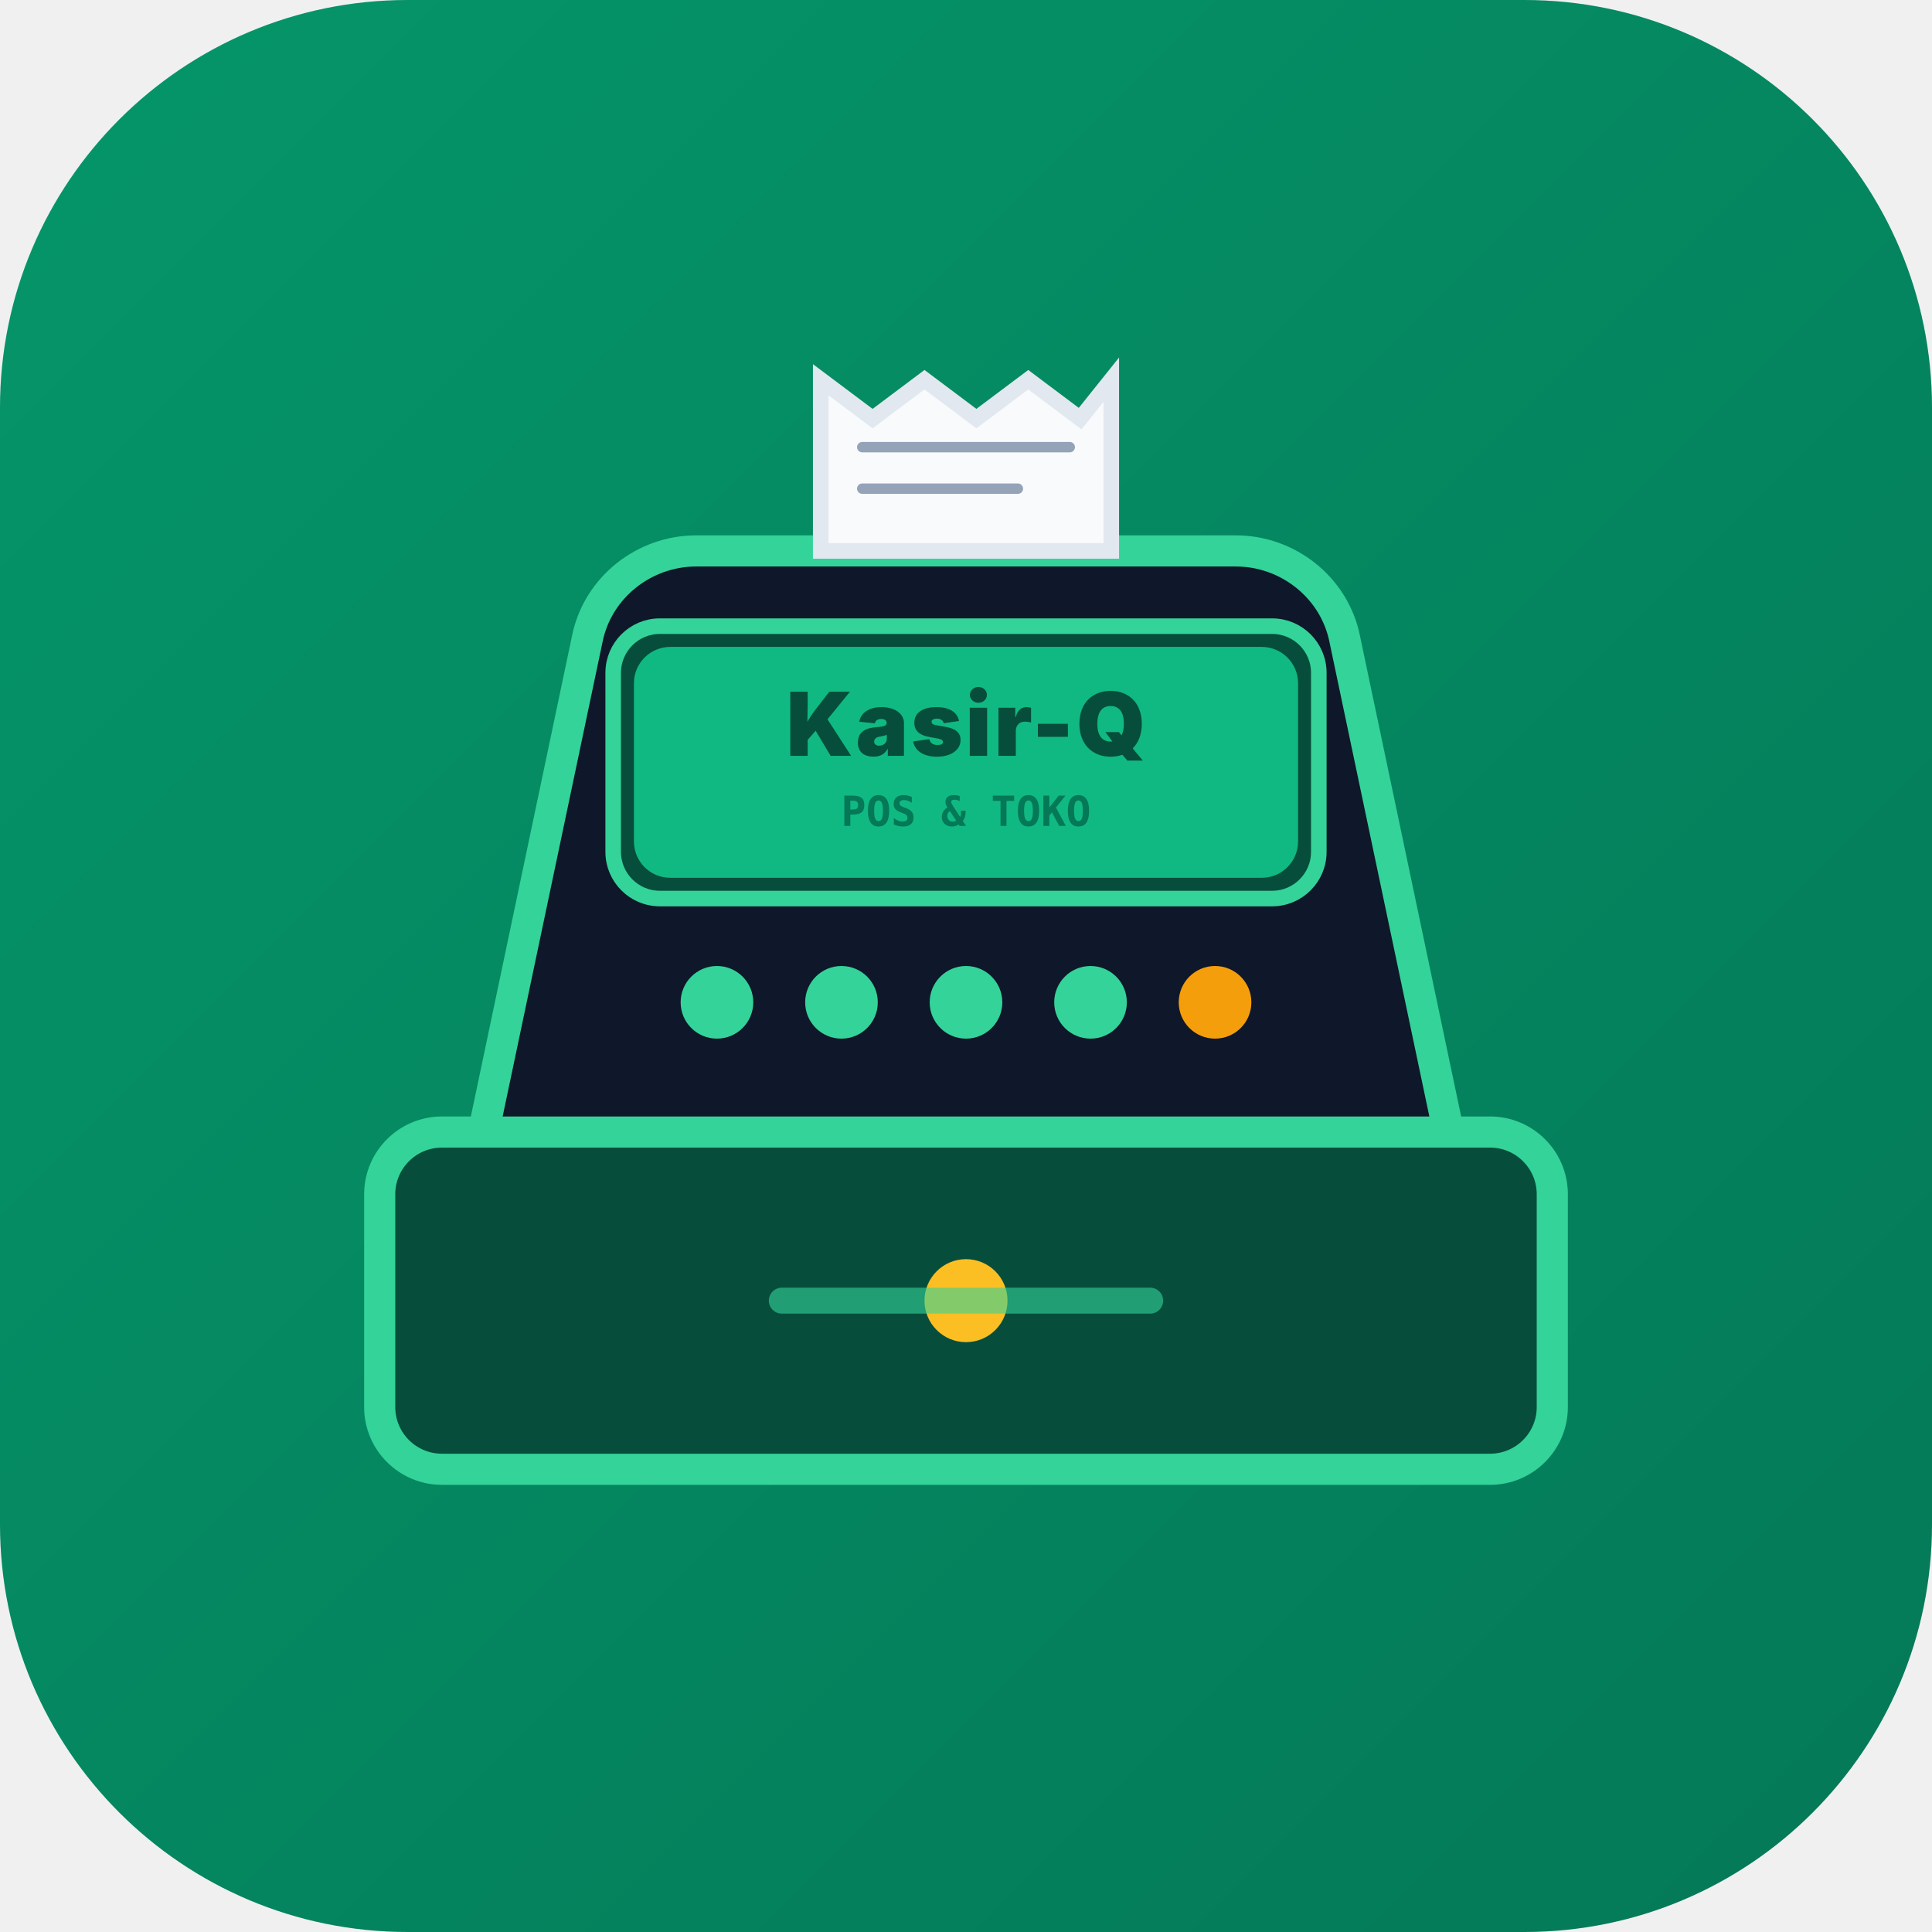
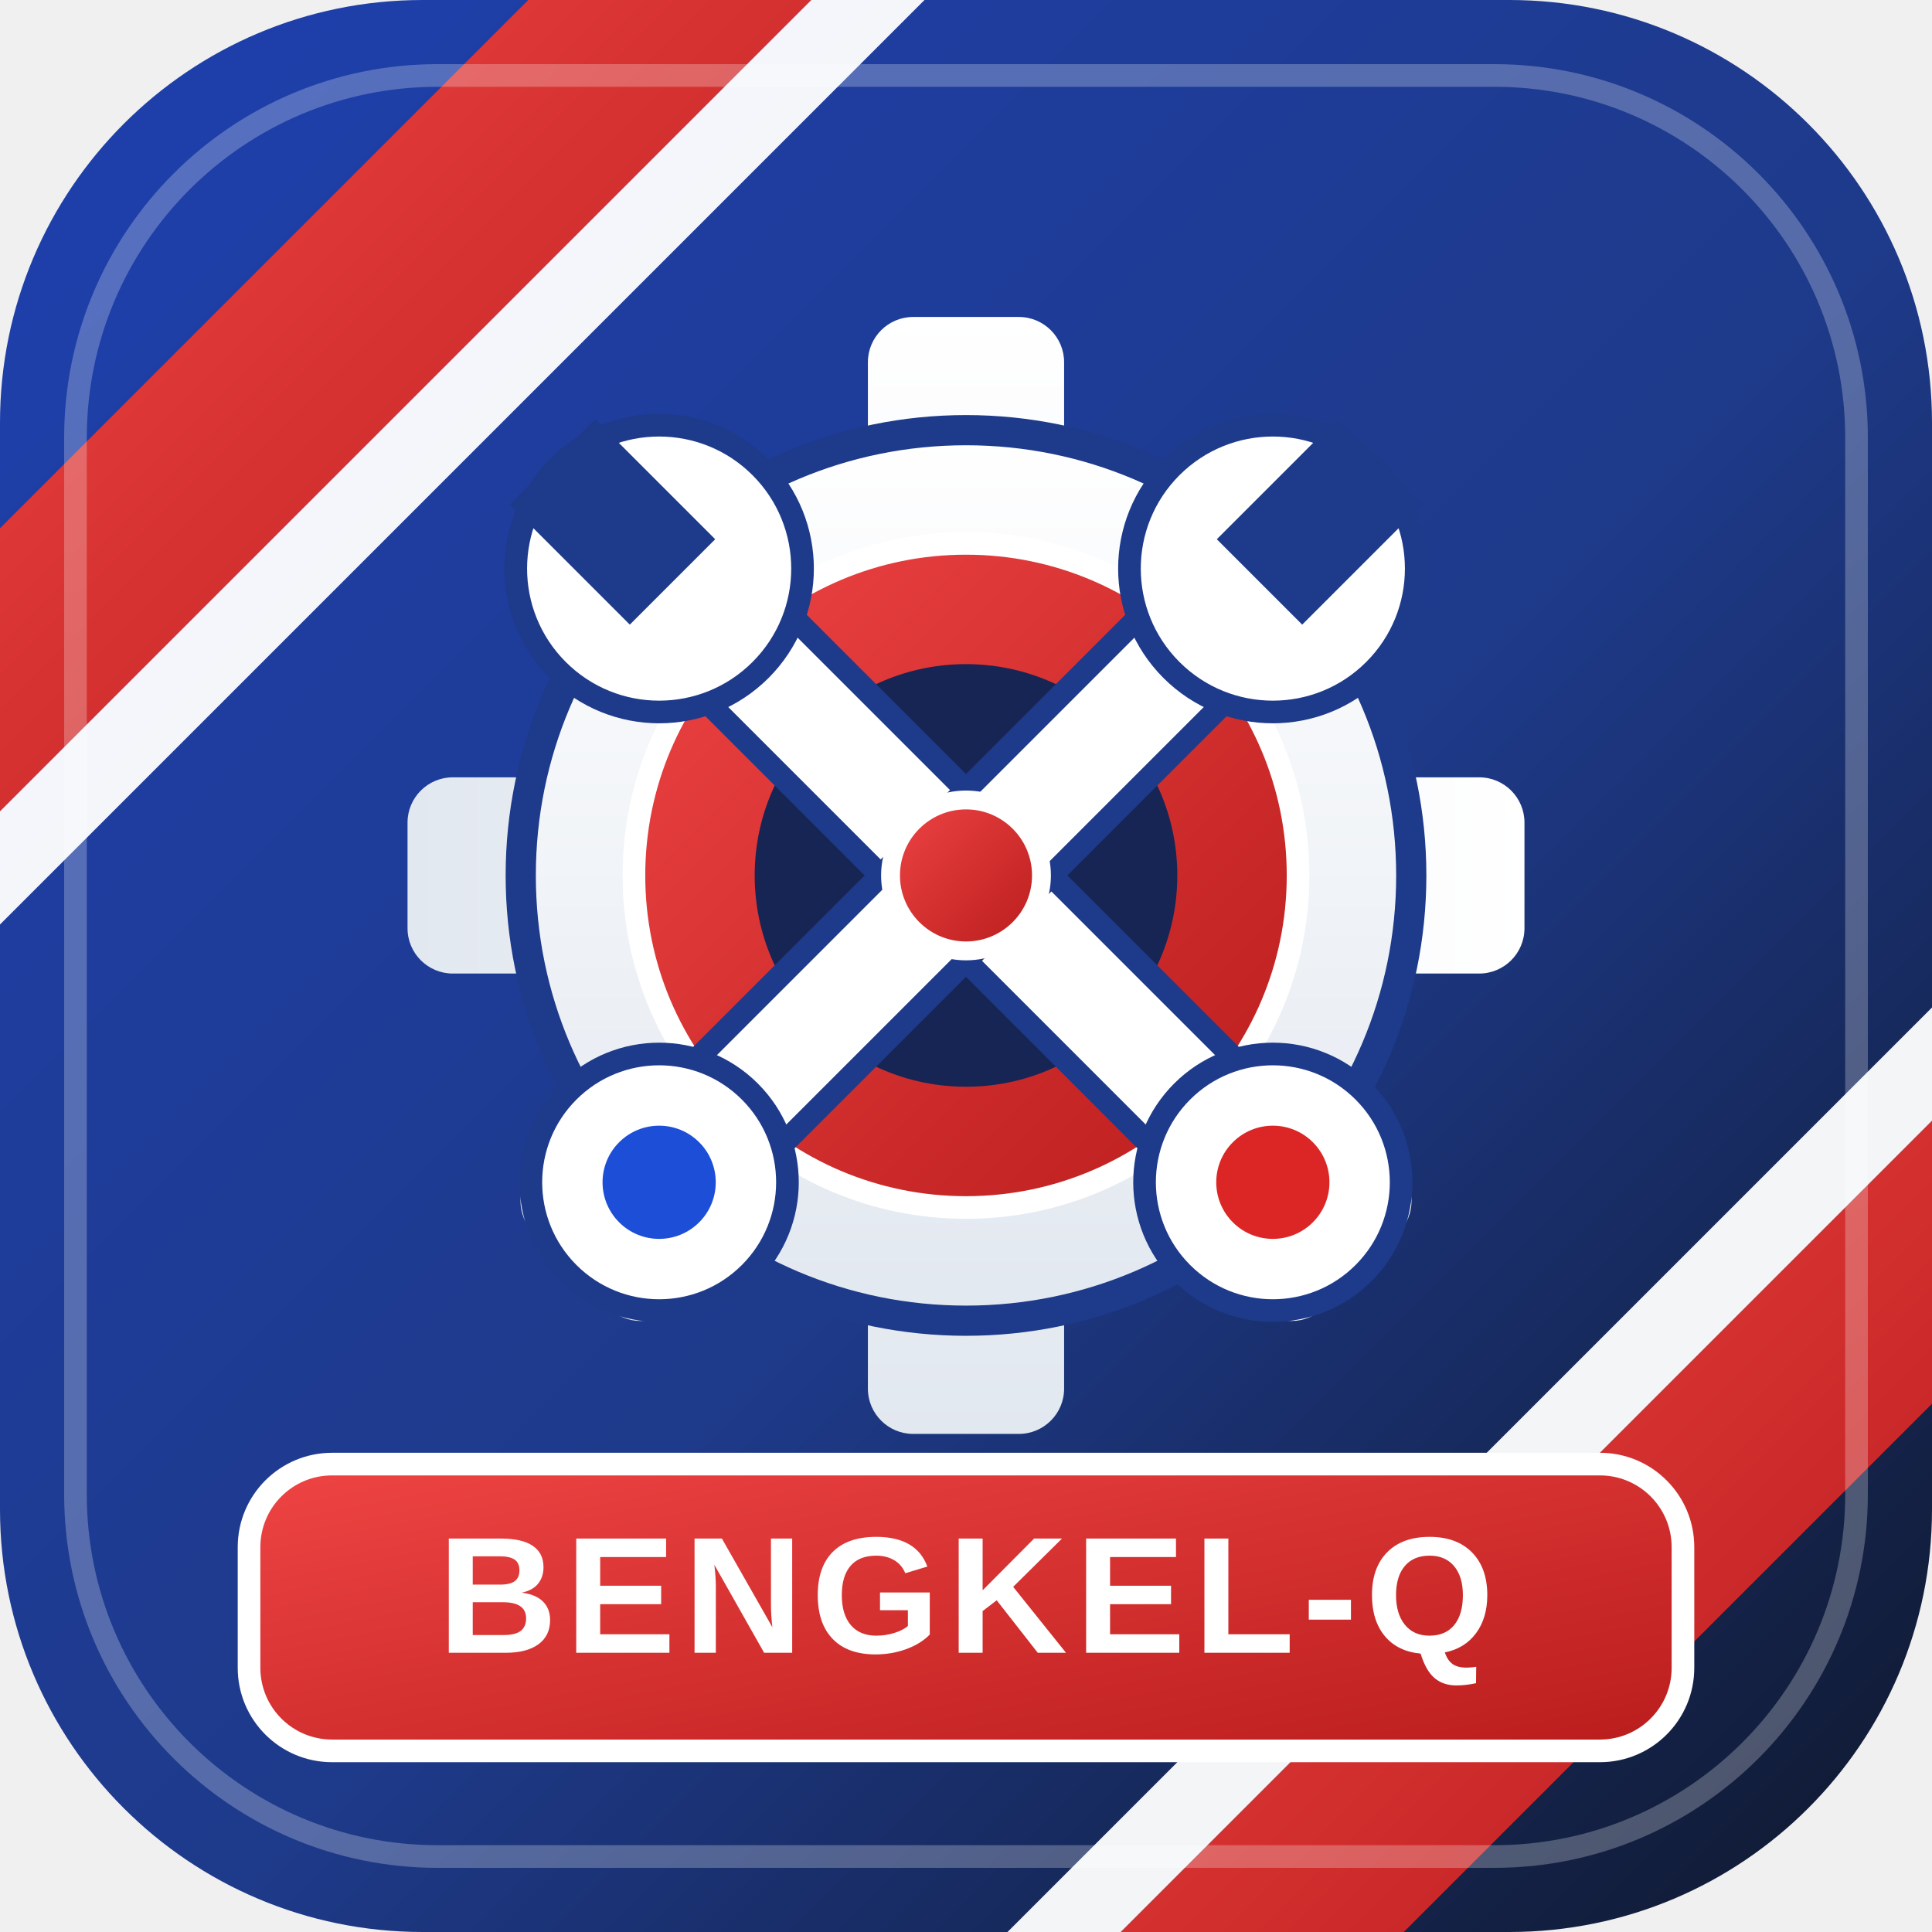
<svg xmlns="http://www.w3.org/2000/svg" viewBox="0 0 512 512" width="512" height="512">
  <defs>
-     <linearGradient id="bg" x1="0%" y1="0%" x2="100%" y2="100%">
-       <stop offset="0%" stop-color="#059669" />
-       <stop offset="100%" stop-color="#047857" />
+     <linearGradient id="bgBlue" x1="0%" y1="0%" x2="100%" y2="100%">
+       <stop offset="0%" stop-color="#1e40af" />
+       <stop offset="55%" stop-color="#1e3a8a" />
+       <stop offset="100%" stop-color="#0f172a" />
    </linearGradient>
-     <linearGradient id="accent" x1="0%" y1="0%" x2="100%" y2="100%">
-       <stop offset="0%" stop-color="#34d399" />
-       <stop offset="100%" stop-color="#10b981" />
+     <linearGradient id="racingRed" x1="0%" y1="0%" x2="100%" y2="100%">
+       <stop offset="0%" stop-color="#ef4444" />
+       <stop offset="100%" stop-color="#b91c1c" />
+     </linearGradient>
+     <linearGradient id="steelWhite" x1="0%" y1="0%" x2="0%" y2="100%">
+       <stop offset="0%" stop-color="#ffffff" />
+       <stop offset="100%" stop-color="#e2e8f0" />
    </linearGradient>
  </defs>
-   <rect width="512" height="512" rx="108" fill="url(#bg)" />
-   <g transform="translate(80, 80) scale(0.6875)">
-     <rect x="30" y="320" width="452" height="130" rx="24" fill="#064e3b" stroke="#34d399" stroke-width="12" />
-     <circle cx="256" cy="385" r="16" fill="#fbbf24" />
-     <rect x="180" y="380" width="152" height="10" rx="5" fill="#34d399" opacity="0.6" />
-     <path d="M70 320 L110 130 C114 110 132 96 152 96 L360 96 C380 96 398 110 402 130 L442 320 Z" fill="#0f172a" stroke="#34d399" stroke-width="12" />
-     <rect x="120" y="125" width="272" height="105" rx="18" fill="#064e3b" stroke="#34d399" stroke-width="6" />
-     <rect x="128" y="133" width="256" height="89" rx="14" fill="#10b981" />
-     <text x="256" y="175" font-family="Plus Jakarta Sans, system-ui, -apple-system, sans-serif" font-size="34" font-weight="900" fill="#064e3b" text-anchor="middle" letter-spacing="1">Kasir-Q</text>
-     <text x="256" y="202" font-family="JetBrains Mono, monospace" font-size="16" font-weight="700" fill="#047857" text-anchor="middle">POS &amp; TOKO</text>
-     <circle cx="160" cy="270" r="14" fill="#34d399" />
-     <circle cx="208" cy="270" r="14" fill="#34d399" />
-     <circle cx="256" cy="270" r="14" fill="#34d399" />
-     <circle cx="304" cy="270" r="14" fill="#34d399" />
-     <circle cx="352" cy="270" r="14" fill="#f59e0b" />
-     <path d="M200 96 L200 30 L220 45 L240 30 L260 45 L280 30 L300 45 L312 30 L312 96 Z" fill="#f8fafc" stroke="#e2e8f0" stroke-width="6" />
-     <line x1="216" y1="56" x2="296" y2="56" stroke="#94a3b8" stroke-width="4" stroke-linecap="round" />
-     <line x1="216" y1="72" x2="276" y2="72" stroke="#94a3b8" stroke-width="4" stroke-linecap="round" />
+   <rect width="512" height="512" rx="112" fill="url(#bgBlue)" />
+   <path d="M0 140 L140 0 L215 0 L0 215 Z" fill="url(#racingRed)" />
+   <path d="M0 215 L215 0 L245 0 L0 245 Z" fill="#ffffff" opacity="0.95" />
+   <path d="M512 372 L372 512 L297 512 L512 297 Z" fill="url(#racingRed)" />
+   <path d="M512 297 L297 512 L267 512 L512 267 Z" fill="#ffffff" opacity="0.95" />
+   <rect x="20" y="20" width="472" height="472" rx="96" fill="none" stroke="#ffffff" stroke-width="6" opacity="0.25" />
+   <g transform="translate(256, 232)">
+     <g fill="url(#steelWhite)">
+       <rect x="-26" y="-148" width="52" height="296" rx="12" />
+       <rect x="-26" y="-148" width="52" height="296" rx="12" transform="rotate(45)" />
+       <rect x="-26" y="-148" width="52" height="296" rx="12" transform="rotate(90)" />
+       <rect x="-26" y="-148" width="52" height="296" rx="12" transform="rotate(135)" />
+     </g>
+     <circle cx="0" cy="0" r="118" fill="url(#steelWhite)" stroke="#1e3a8a" stroke-width="8" />
+     <circle cx="0" cy="0" r="88" fill="url(#racingRed)" stroke="#ffffff" stroke-width="6" />
+     <circle cx="0" cy="0" r="56" fill="#172554" />
+     <g transform="rotate(-45)">
+       <rect x="-16" y="-115" width="32" height="230" rx="14" fill="#ffffff" stroke="#1e3a8a" stroke-width="6" />
+       <circle cx="0" cy="-115" r="38" fill="#ffffff" stroke="#1e3a8a" stroke-width="6" />
+       <path d="M-16 -155 L-16 -110 L16 -110 L16 -155 Z" fill="#1e3a8a" />
+       <circle cx="0" cy="115" r="34" fill="#ffffff" stroke="#1e3a8a" stroke-width="6" />
+       <circle cx="0" cy="115" r="15" fill="#dc2626" />
+     </g>
+     <g transform="rotate(45)">
+       <rect x="-16" y="-115" width="32" height="230" rx="14" fill="#ffffff" stroke="#1e3a8a" stroke-width="6" />
+       <circle cx="0" cy="-115" r="38" fill="#ffffff" stroke="#1e3a8a" stroke-width="6" />
+       <path d="M-16 -155 L-16 -110 L16 -110 L16 -155 Z" fill="#1e3a8a" />
+       <circle cx="0" cy="115" r="34" fill="#ffffff" stroke="#1e3a8a" stroke-width="6" />
+       <circle cx="0" cy="115" r="15" fill="#1d4ed8" />
+     </g>
+     <circle cx="0" cy="0" r="20" fill="url(#racingRed)" stroke="#ffffff" stroke-width="5" />
  </g>
+   <rect x="66" y="388" width="380" height="76" rx="22" fill="url(#racingRed)" stroke="#ffffff" stroke-width="6" />
+   <text x="256" y="438" font-family="Plus Jakarta Sans, Arial, sans-serif" font-size="44" font-weight="900" fill="#ffffff" text-anchor="middle" letter-spacing="2">BENGKEL-Q</text>
</svg>
